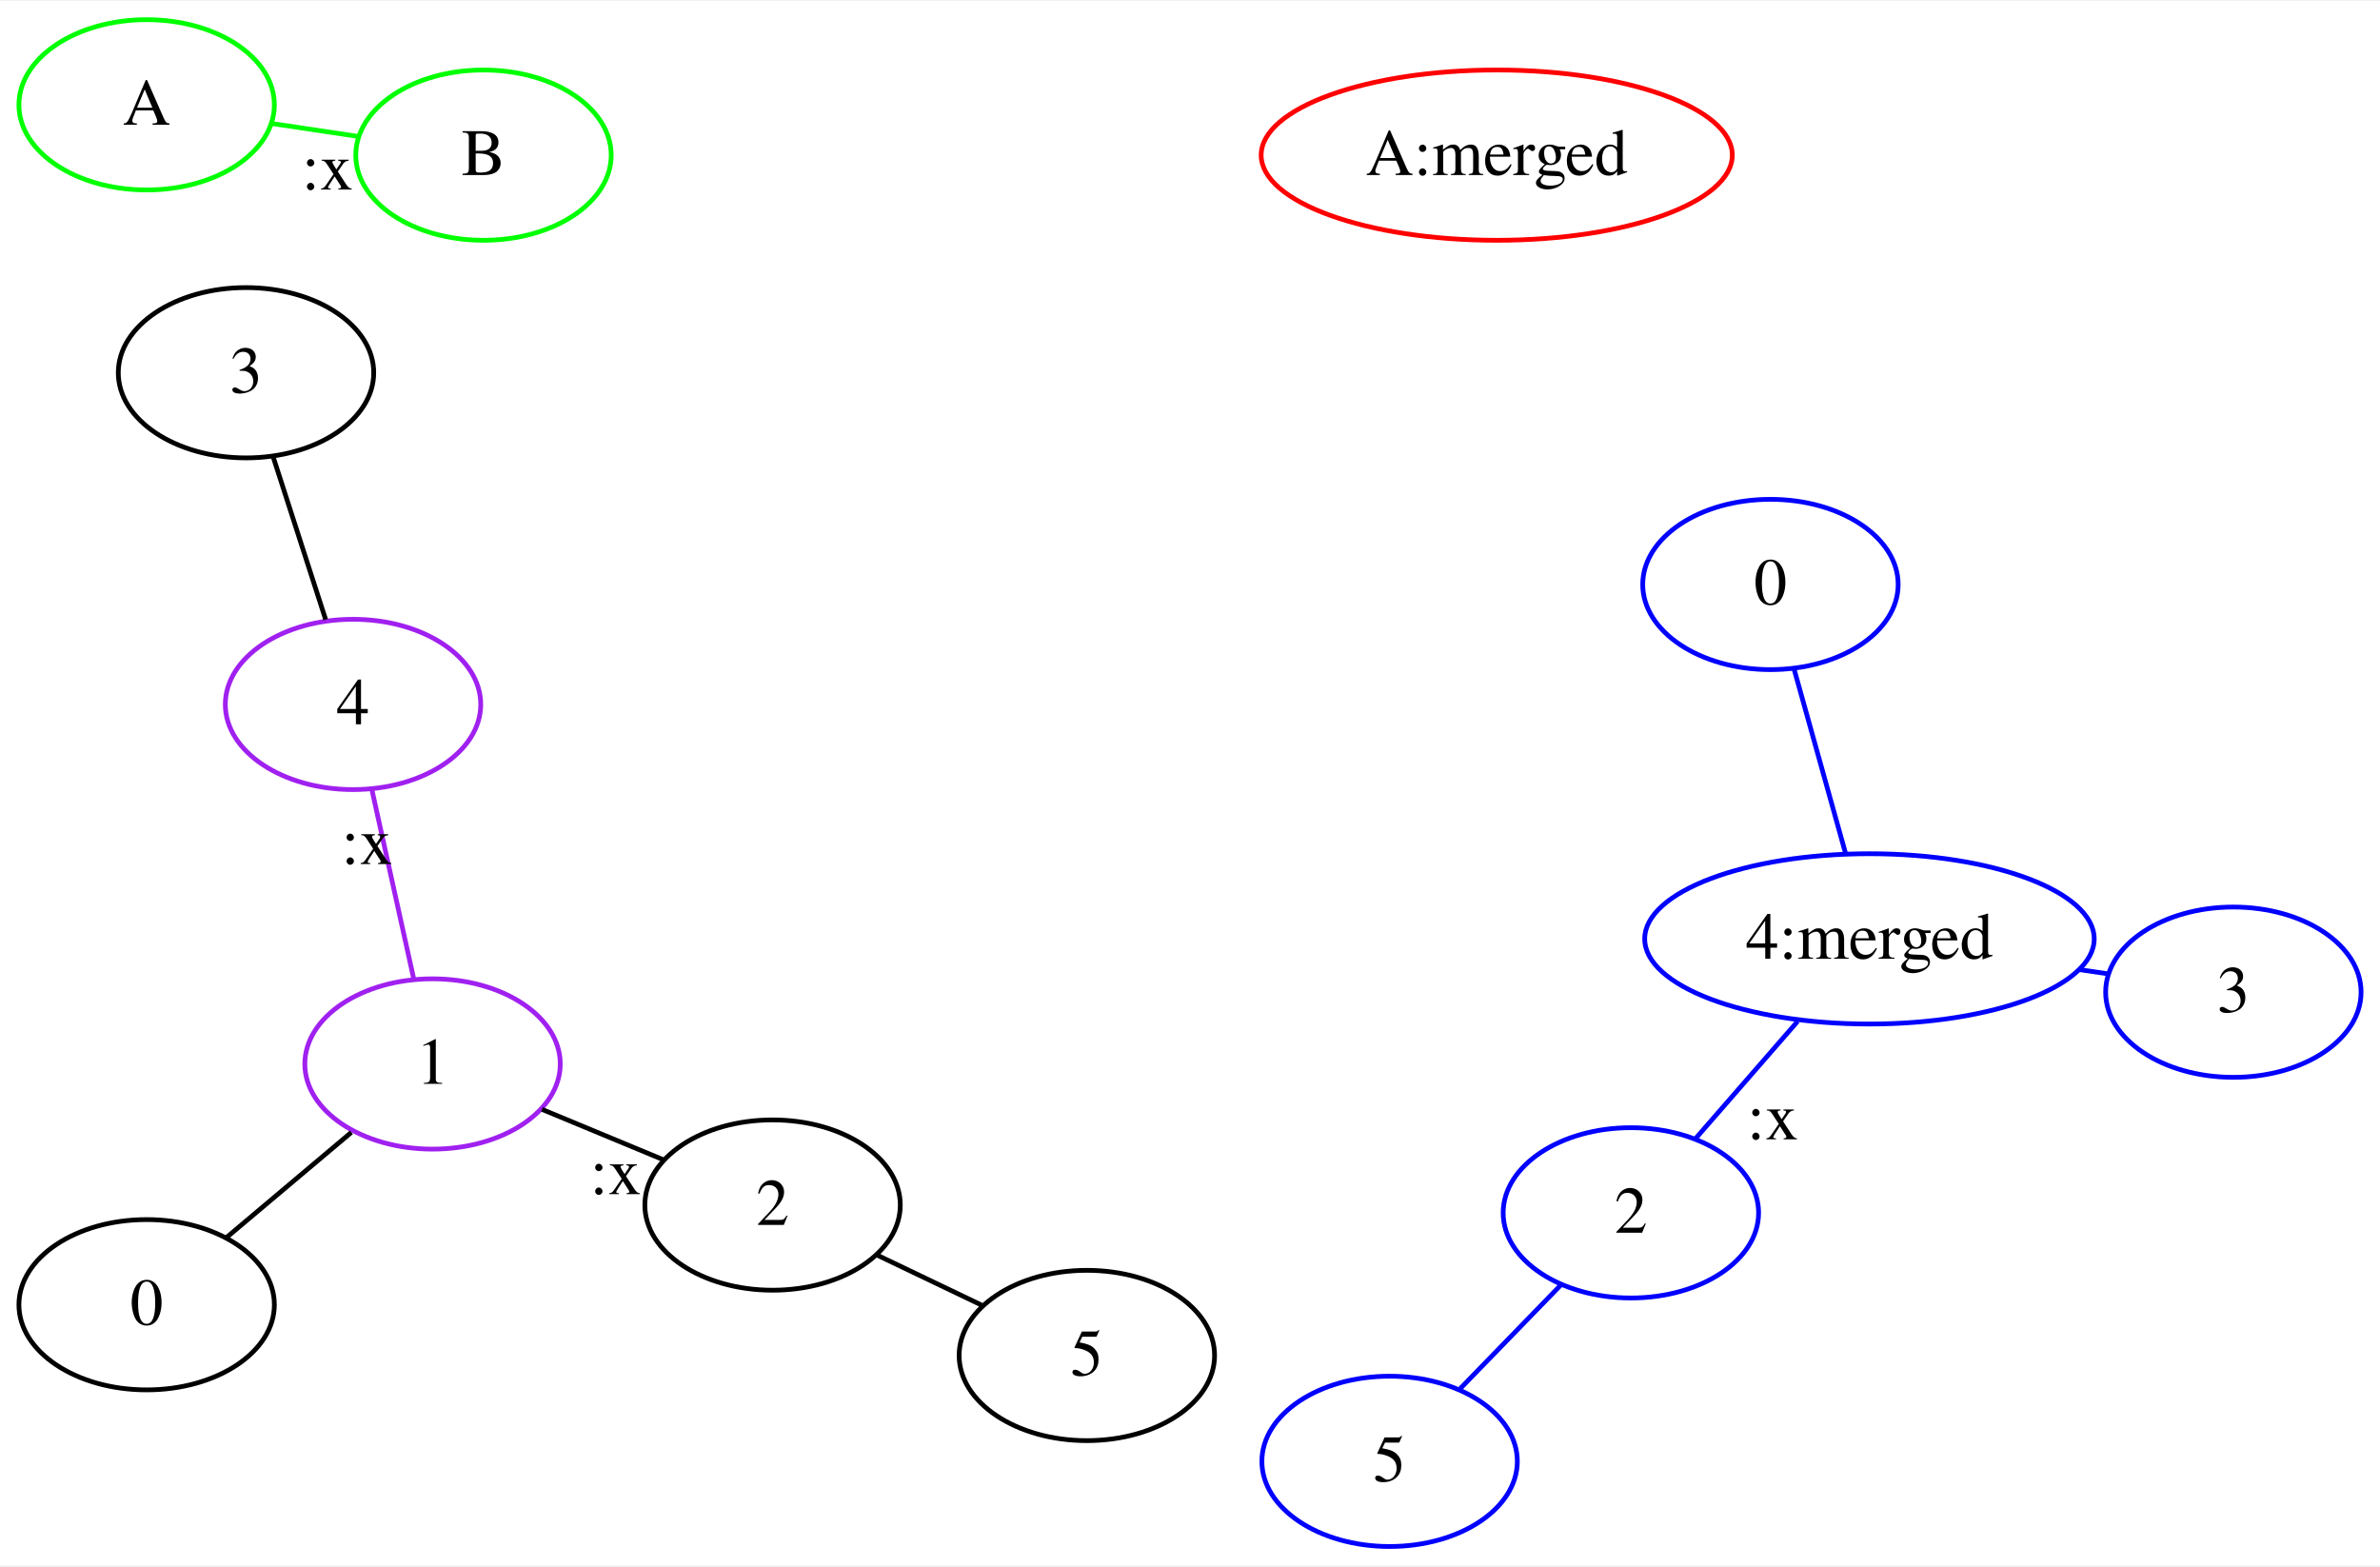
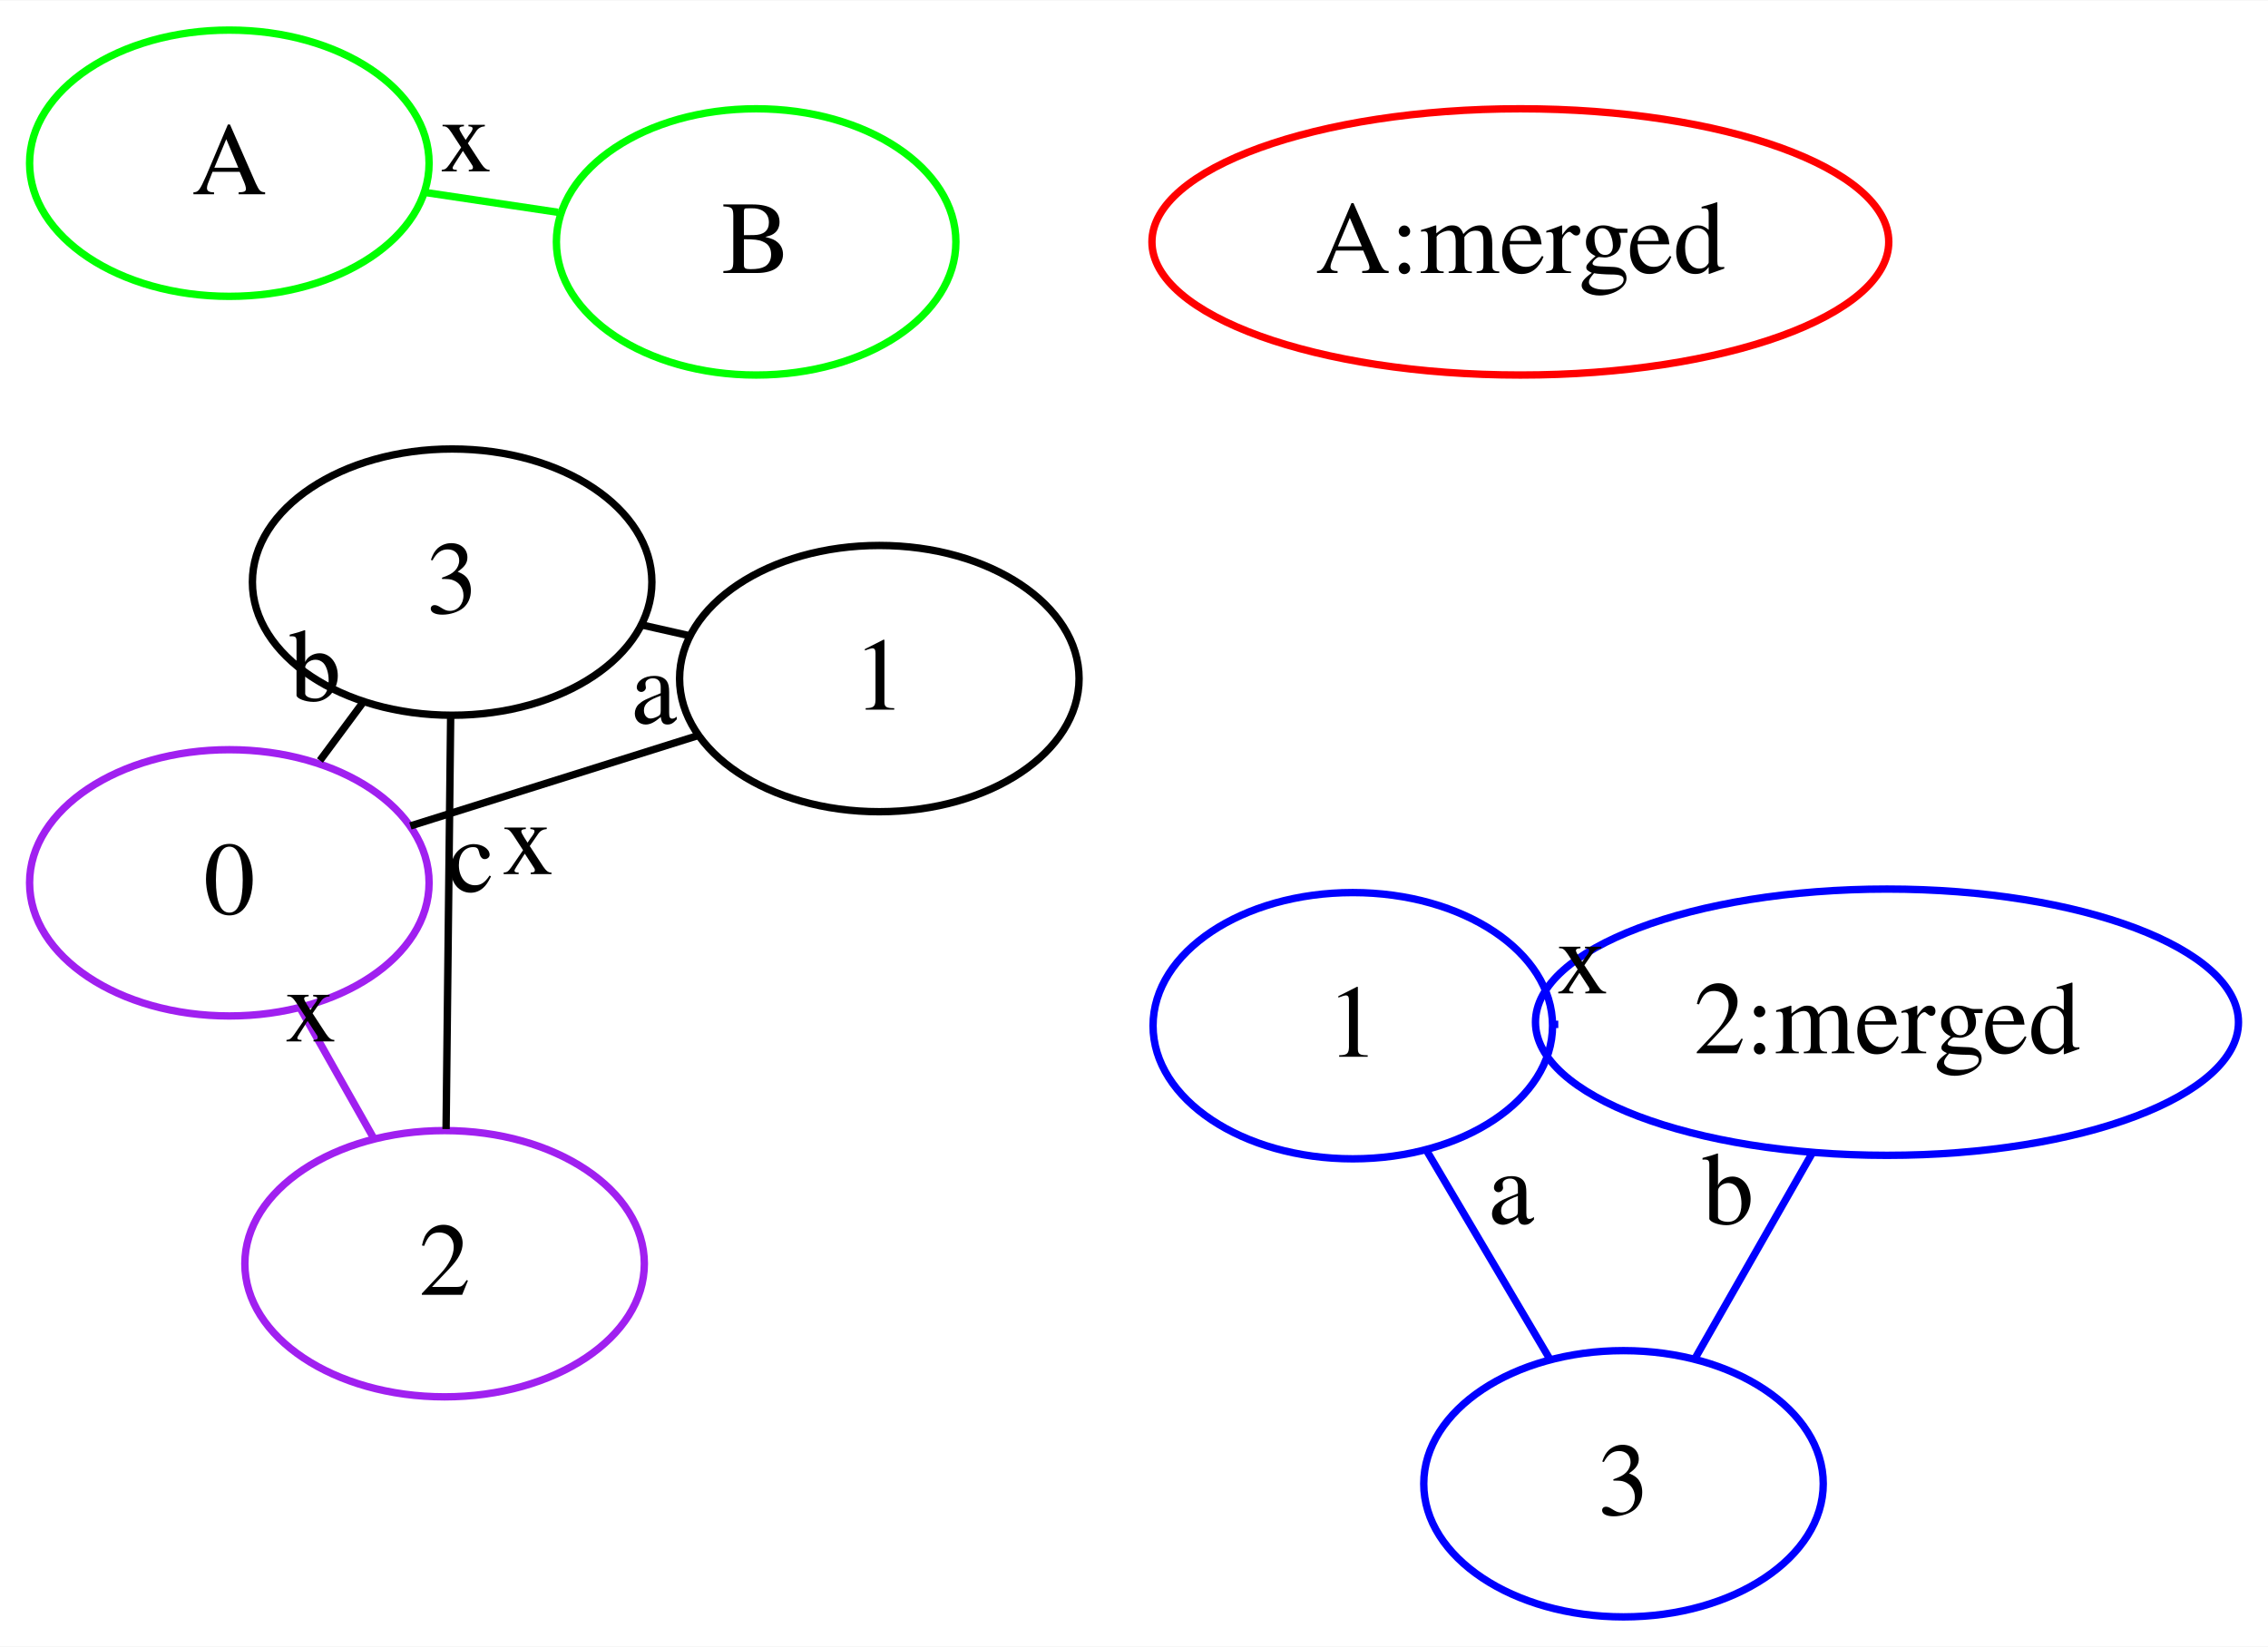
- <svg xmlns="http://www.w3.org/2000/svg" width="503pt" height="331pt" viewBox="0.00 0.00 503.13 330.77">
-   <g id="graph0" class="graph" transform="scale(1 1) rotate(0) translate(4 326.769)">
-     <polygon fill="#ffffff" stroke="transparent" points="-4,4 -4,-326.769 499.13,-326.769 499.13,4 -4,4" />
+ <svg xmlns="http://www.w3.org/2000/svg" width="307pt" height="223pt" viewBox="0.00 0.00 306.57 222.55">
+   <g id="graph0" class="graph" transform="scale(1 1) rotate(0) translate(4 218.551)">
+     <polygon fill="#ffffff" stroke="transparent" points="-4,4 -4,-218.551 302.572,-218.551 302.572,4 -4,4" />
    <g id="node1" class="node">
-       <ellipse fill="none" stroke="#00ff00" cx="27" cy="-304.769" rx="27" ry="18" />
-       <text text-anchor="middle" x="27" y="-300.569" font-family="Times,serif" font-size="14.00" fill="#000000">A</text>
+       <ellipse fill="none" stroke="#00ff00" cx="27" cy="-196.551" rx="27" ry="18" />
+       <text text-anchor="middle" x="27" y="-192.351" font-family="Times,serif" font-size="14.00" fill="#000000">A</text>
    </g>
    <g id="node2" class="node">
-       <ellipse fill="none" stroke="#00ff00" cx="98.21" cy="-294.13" rx="27" ry="18" />
-       <text text-anchor="middle" x="98.21" y="-289.93" font-family="Times,serif" font-size="14.00" fill="#000000">B</text>
+       <ellipse fill="none" stroke="#00ff00" cx="98.21" cy="-185.912" rx="27" ry="18" />
+       <text text-anchor="middle" x="98.21" y="-181.712" font-family="Times,serif" font-size="14.00" fill="#000000">B</text>
    </g>
    <g id="edge1" class="edge">
-       <path fill="none" stroke="#00ff00" d="M53.516,-300.807C59.368,-299.933 65.572,-299.006 71.434,-298.13" />
-       <text text-anchor="middle" x="65.198" y="-286.869" font-family="Times,serif" font-size="14.00" fill="#000000">:x</text>
+       <path fill="none" stroke="#00ff00" d="M53.516,-192.589C59.368,-191.715 65.572,-190.788 71.434,-189.912" />
+       <text text-anchor="middle" x="58.975" y="-195.451" font-family="Times,serif" font-size="14.00" fill="#000000">x</text>
    </g>
    <g id="node3" class="node">
-       <ellipse fill="none" stroke="#0000ff" cx="370.27" cy="-203.37" rx="27" ry="18" />
-       <text text-anchor="middle" x="370.27" y="-199.17" font-family="Times,serif" font-size="14.00" fill="#000000">0</text>
+       <ellipse fill="none" stroke="#0000ff" cx="178.86" cy="-79.934" rx="27" ry="18" />
+       <text text-anchor="middle" x="178.86" y="-75.734" font-family="Times,serif" font-size="14.00" fill="#000000">1</text>
    </g>
    <g id="node4" class="node">
-       <ellipse fill="none" stroke="#0000ff" cx="391.2" cy="-128.45" rx="47.512" ry="18" />
-       <text text-anchor="middle" x="391.2" y="-124.25" font-family="Times,serif" font-size="14.00" fill="#000000">4:merged</text>
+       <ellipse fill="none" stroke="#0000ff" cx="251.066" cy="-80.408" rx="47.512" ry="18" />
+       <text text-anchor="middle" x="251.066" y="-76.208" font-family="Times,serif" font-size="14.00" fill="#000000">2:merged</text>
    </g>
    <g id="edge2" class="edge">
-       <path fill="none" stroke="#0000ff" d="M375.23,-185.615C378.518,-173.845 382.82,-158.447 386.13,-146.598" />
+       <path fill="none" stroke="#0000ff" d="M206.158,-80.113C206.318,-80.114 206.478,-80.115 206.638,-80.116" />
+       <text text-anchor="middle" x="209.898" y="-84.315" font-family="Times,serif" font-size="14.00" fill="#000000">x</text>
    </g>
    <g id="node5" class="node">
-       <ellipse fill="none" stroke="#0000ff" cx="340.768" cy="-70.534" rx="27" ry="18" />
-       <text text-anchor="middle" x="340.768" y="-66.334" font-family="Times,serif" font-size="14.00" fill="#000000">2</text>
+       <ellipse fill="none" stroke="#0000ff" cx="215.452" cy="-18" rx="27" ry="18" />
+       <text text-anchor="middle" x="215.452" y="-13.8" font-family="Times,serif" font-size="14.00" fill="#000000">3</text>
    </g>
    <g id="edge3" class="edge">
-       <path fill="none" stroke="#0000ff" d="M354.549,-86.36C361.198,-93.996 369.193,-103.178 376.017,-111.014" />
-       <text text-anchor="middle" x="370.728" y="-86.087" font-family="Times,serif" font-size="14.00" fill="#000000">:x</text>
+       <path fill="none" stroke="#0000ff" d="M188.859,-63.01C194.022,-54.271 200.304,-43.639 205.465,-34.903" />
+       <text text-anchor="middle" x="200.269" y="-53.157" font-family="Times,serif" font-size="14.00" fill="#000000">a</text>
+     </g>
+     <g id="edge4" class="edge">
+       <path fill="none" stroke="#0000ff" d="M240.956,-62.691C236.02,-54.043 230.108,-43.682 225.219,-35.115" />
+       <text text-anchor="middle" x="229.587" y="-53.103" font-family="Times,serif" font-size="14.00" fill="#000000">b</text>
    </g>
    <g id="node6" class="node">
-       <ellipse fill="none" stroke="#0000ff" cx="289.76" cy="-18" rx="27" ry="18" />
-       <text text-anchor="middle" x="289.76" y="-13.8" font-family="Times,serif" font-size="14.00" fill="#000000">5</text>
-     </g>
-     <g id="edge4" class="edge">
-       <path fill="none" stroke="#0000ff" d="M326.014,-55.339C319.306,-48.43 311.383,-40.27 304.657,-33.343" />
+       <ellipse fill="none" stroke="#a020f0" cx="27" cy="-99.252" rx="27" ry="18" />
+       <text text-anchor="middle" x="27" y="-95.052" font-family="Times,serif" font-size="14.00" fill="#000000">0</text>
    </g>
    <g id="node7" class="node">
-       <ellipse fill="none" stroke="#0000ff" cx="468.13" cy="-117.18" rx="27" ry="18" />
-       <text text-anchor="middle" x="468.13" y="-112.98" font-family="Times,serif" font-size="14.00" fill="#000000">3</text>
+       <ellipse fill="none" stroke="#000000" cx="114.86" cy="-126.867" rx="27" ry="18" />
+       <text text-anchor="middle" x="114.86" y="-122.667" font-family="Times,serif" font-size="14.00" fill="#000000">1</text>
    </g>
    <g id="edge5" class="edge">
-       <path fill="none" stroke="#0000ff" d="M441.655,-121.058C439.656,-121.351 437.608,-121.651 435.538,-121.955" />
+       <path fill="none" stroke="#000000" d="M51.474,-106.944C63.559,-110.743 78.105,-115.314 90.213,-119.12" />
+       <text text-anchor="middle" x="67.343" y="-100.432" font-family="Times,serif" font-size="14.00" fill="#000000">x</text>
    </g>
    <g id="node8" class="node">
-       <ellipse fill="none" stroke="#ff0000" cx="312.409" cy="-294.13" rx="49.798" ry="18" />
-       <text text-anchor="middle" x="312.409" y="-289.93" font-family="Times,serif" font-size="14.00" fill="#000000">A:merged</text>
+       <ellipse fill="none" stroke="#a020f0" cx="56.097" cy="-47.752" rx="27" ry="18" />
+       <text text-anchor="middle" x="56.097" y="-43.552" font-family="Times,serif" font-size="14.00" fill="#000000">2</text>
+     </g>
+     <g id="edge6" class="edge">
+       <path fill="none" stroke="#a020f0" d="M36.527,-82.389C39.71,-76.757 43.257,-70.478 46.449,-64.829" />
+       <text text-anchor="middle" x="37.988" y="-77.809" font-family="Times,serif" font-size="14.00" fill="#000000">x</text>
    </g>
    <g id="node9" class="node">
-       <ellipse fill="none" stroke="#000000" cx="27" cy="-51.108" rx="27" ry="18" />
-       <text text-anchor="middle" x="27" y="-46.908" font-family="Times,serif" font-size="14.00" fill="#000000">0</text>
+       <ellipse fill="none" stroke="#000000" cx="57.117" cy="-139.912" rx="27" ry="18" />
+       <text text-anchor="middle" x="57.117" y="-135.712" font-family="Times,serif" font-size="14.00" fill="#000000">3</text>
+     </g>
+     <g id="edge7" class="edge">
+       <path fill="none" stroke="#000000" d="M39.25,-115.79C41.139,-118.34 43.089,-120.973 44.976,-123.52" />
+       <text text-anchor="middle" x="38.613" y="-123.855" font-family="Times,serif" font-size="14.00" fill="#000000">b</text>
+     </g>
+     <g id="edge8" class="edge">
+       <path fill="none" stroke="#000000" d="M89.028,-132.703C86.987,-133.164 84.924,-133.63 82.883,-134.091" />
+       <text text-anchor="middle" x="84.402" y="-120.797" font-family="Times,serif" font-size="14.00" fill="#000000">a</text>
+     </g>
+     <g id="edge9" class="edge">
+       <path fill="none" stroke="#000000" d="M56.298,-65.96C56.477,-82.117 56.737,-105.597 56.916,-121.742" />
+       <text text-anchor="middle" x="59.715" y="-98.051" font-family="Times,serif" font-size="14.00" fill="#000000">c</text>
    </g>
    <g id="node10" class="node">
-       <ellipse fill="none" stroke="#a020f0" cx="87.441" cy="-102.006" rx="27" ry="18" />
-       <text text-anchor="middle" x="87.441" y="-97.806" font-family="Times,serif" font-size="14.00" fill="#000000">1</text>
-     </g>
-     <g id="edge6" class="edge">
-       <path fill="none" stroke="#000000" d="M43.836,-65.286C52.08,-72.228 61.988,-80.572 70.275,-87.55" />
-     </g>
-     <g id="node11" class="node">
-       <ellipse fill="none" stroke="#000000" cx="159.32" cy="-72.18" rx="27" ry="18" />
-       <text text-anchor="middle" x="159.32" y="-67.98" font-family="Times,serif" font-size="14.00" fill="#000000">2</text>
-     </g>
-     <g id="edge7" class="edge">
-       <path fill="none" stroke="#000000" d="M110.58,-92.405C118.788,-88.999 128.02,-85.168 136.225,-81.763" />
-       <text text-anchor="middle" x="126.125" y="-74.484" font-family="Times,serif" font-size="14.00" fill="#000000">:x</text>
-     </g>
-     <g id="node12" class="node">
-       <ellipse fill="none" stroke="#a020f0" cx="70.63" cy="-178.01" rx="27" ry="18" />
-       <text text-anchor="middle" x="70.63" y="-173.81" font-family="Times,serif" font-size="14.00" fill="#000000">4</text>
-     </g>
-     <g id="edge8" class="edge">
-       <path fill="none" stroke="#a020f0" d="M83.457,-120.018C80.777,-132.133 77.259,-148.039 74.585,-160.127" />
-       <text text-anchor="middle" x="73.576" y="-144.273" font-family="Times,serif" font-size="14.00" fill="#000000">:x</text>
-     </g>
-     <g id="node13" class="node">
-       <ellipse fill="none" stroke="#000000" cx="225.76" cy="-40.38" rx="27" ry="18" />
-       <text text-anchor="middle" x="225.76" y="-36.18" font-family="Times,serif" font-size="14.00" fill="#000000">5</text>
-     </g>
-     <g id="edge9" class="edge">
-       <path fill="none" stroke="#000000" d="M181.444,-61.591C188.54,-58.194 196.4,-54.432 203.506,-51.031" />
-     </g>
-     <g id="node14" class="node">
-       <ellipse fill="none" stroke="#000000" cx="48.006" cy="-248.13" rx="27" ry="18" />
-       <text text-anchor="middle" x="48.006" y="-243.93" font-family="Times,serif" font-size="14.00" fill="#000000">3</text>
-     </g>
-     <g id="edge10" class="edge">
-       <path fill="none" stroke="#000000" d="M53.715,-230.436C57.118,-219.887 61.427,-206.533 64.844,-195.942" />
+       <ellipse fill="none" stroke="#ff0000" cx="201.509" cy="-185.912" rx="49.798" ry="18" />
+       <text text-anchor="middle" x="201.509" y="-181.712" font-family="Times,serif" font-size="14.00" fill="#000000">A:merged</text>
    </g>
  </g>
</svg>
